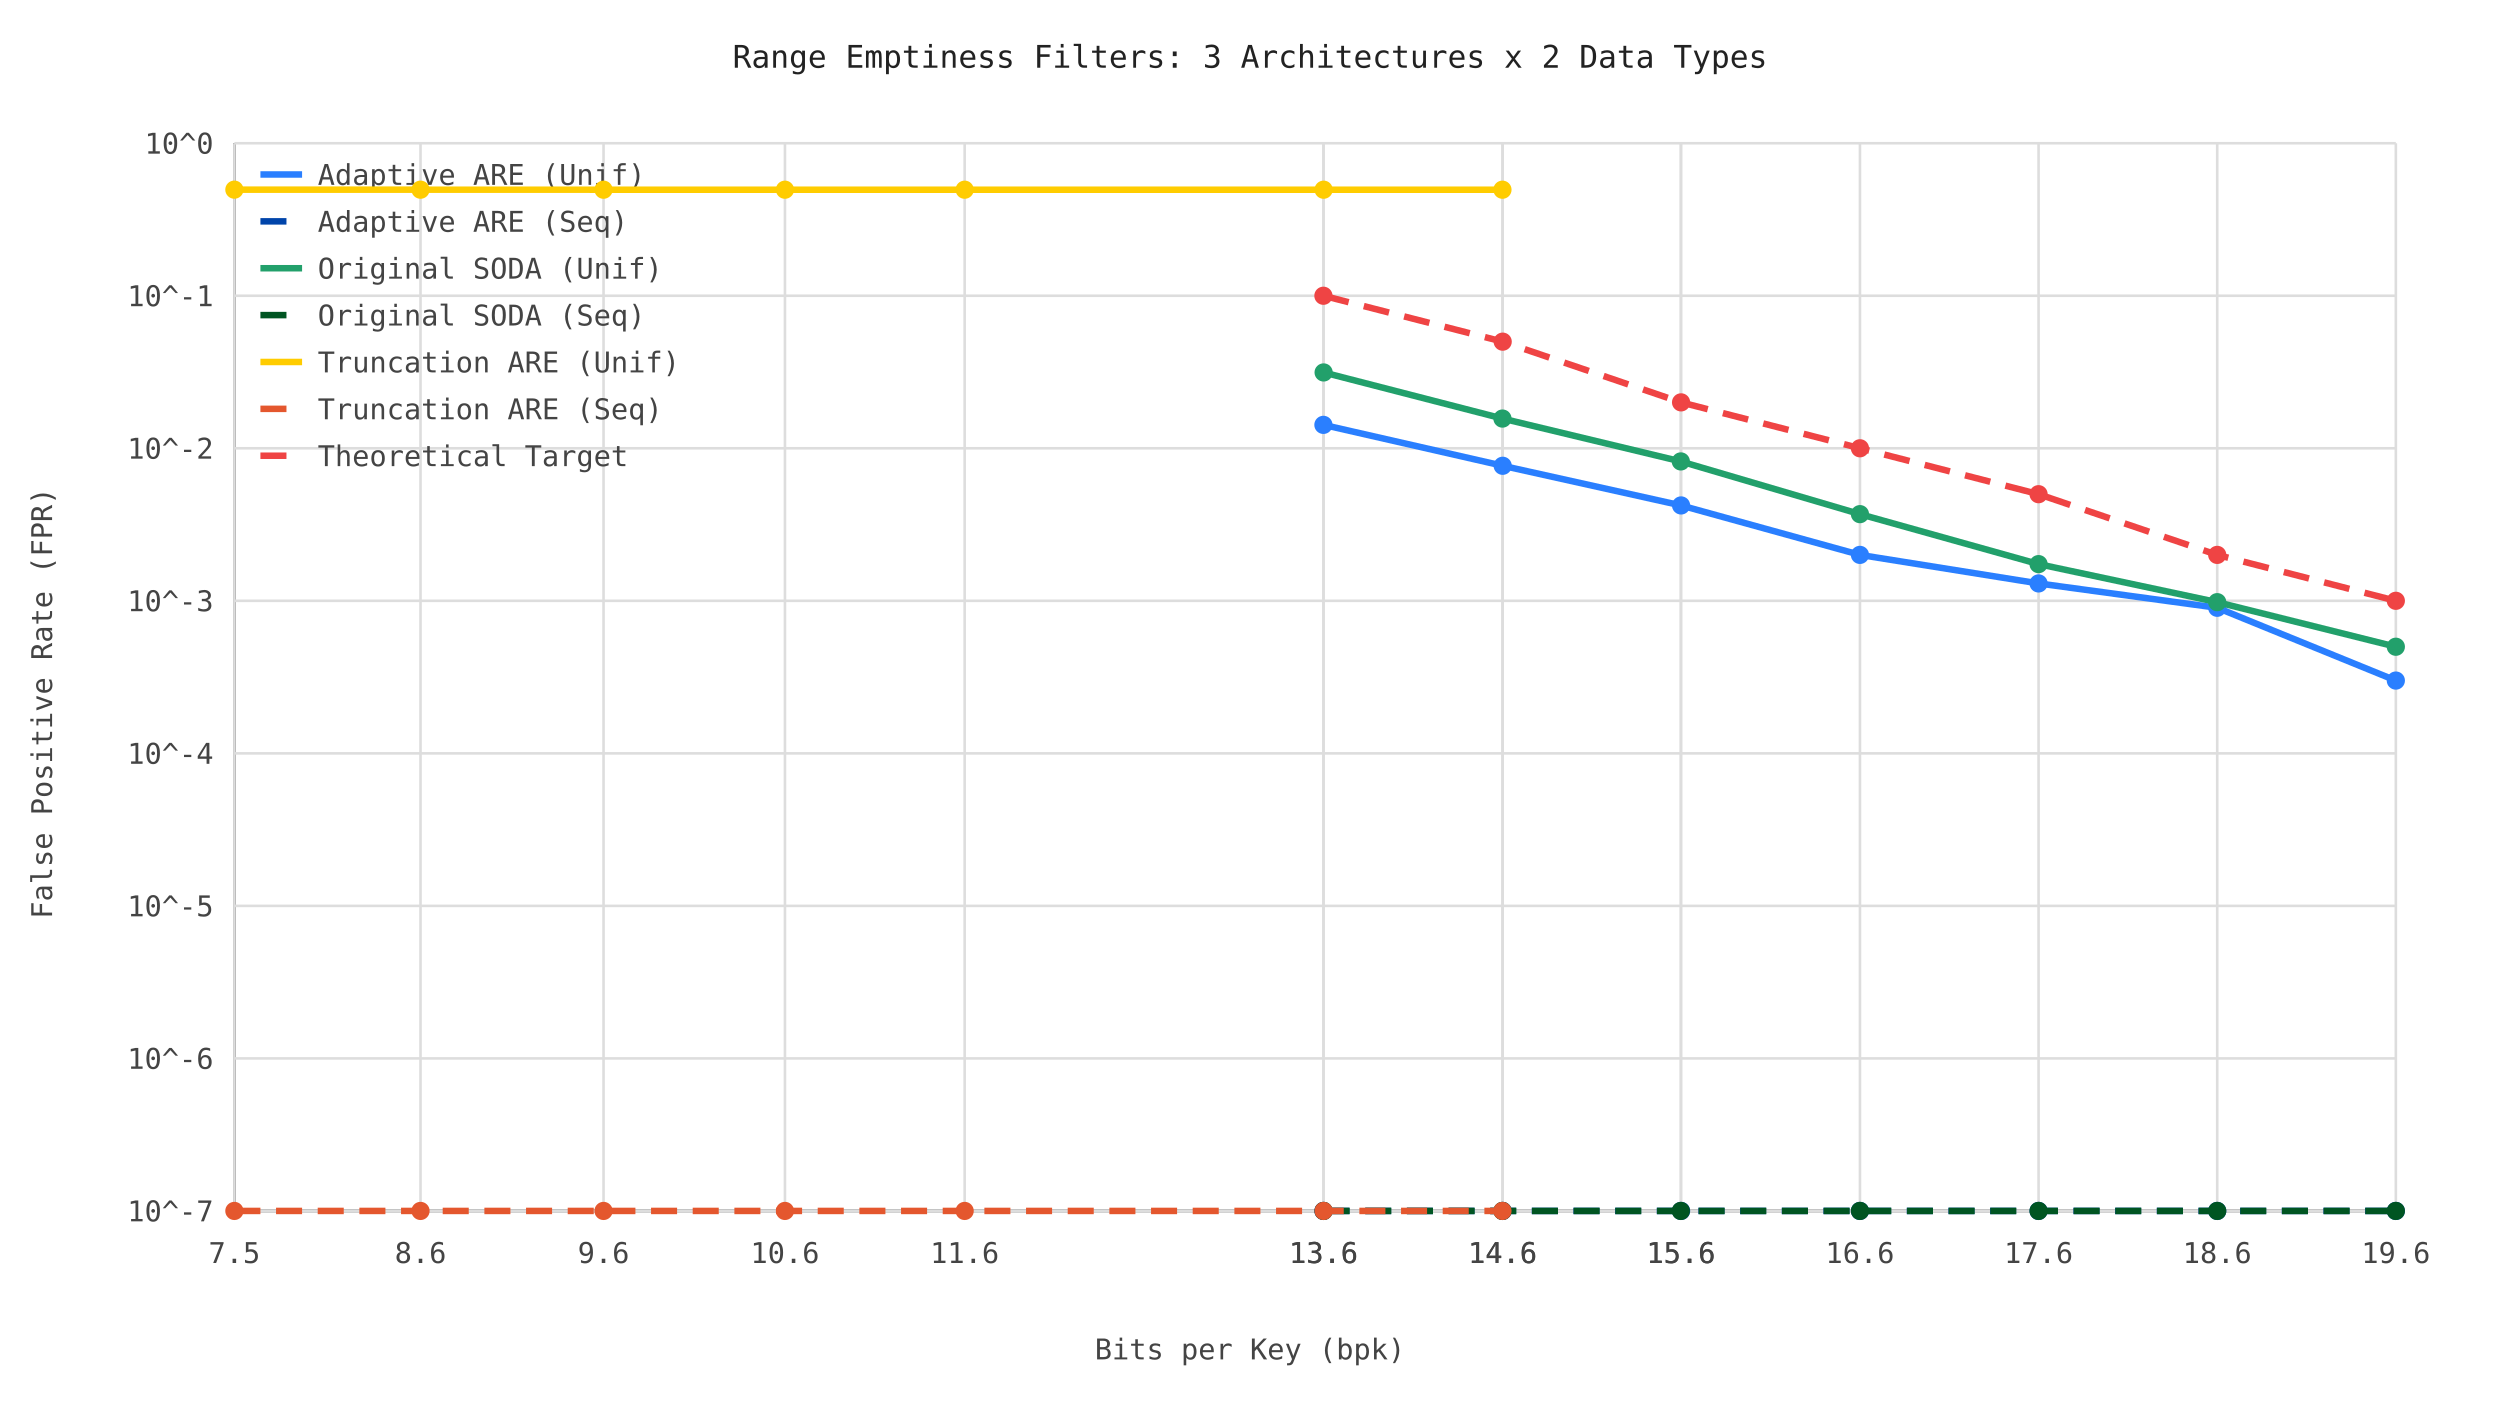
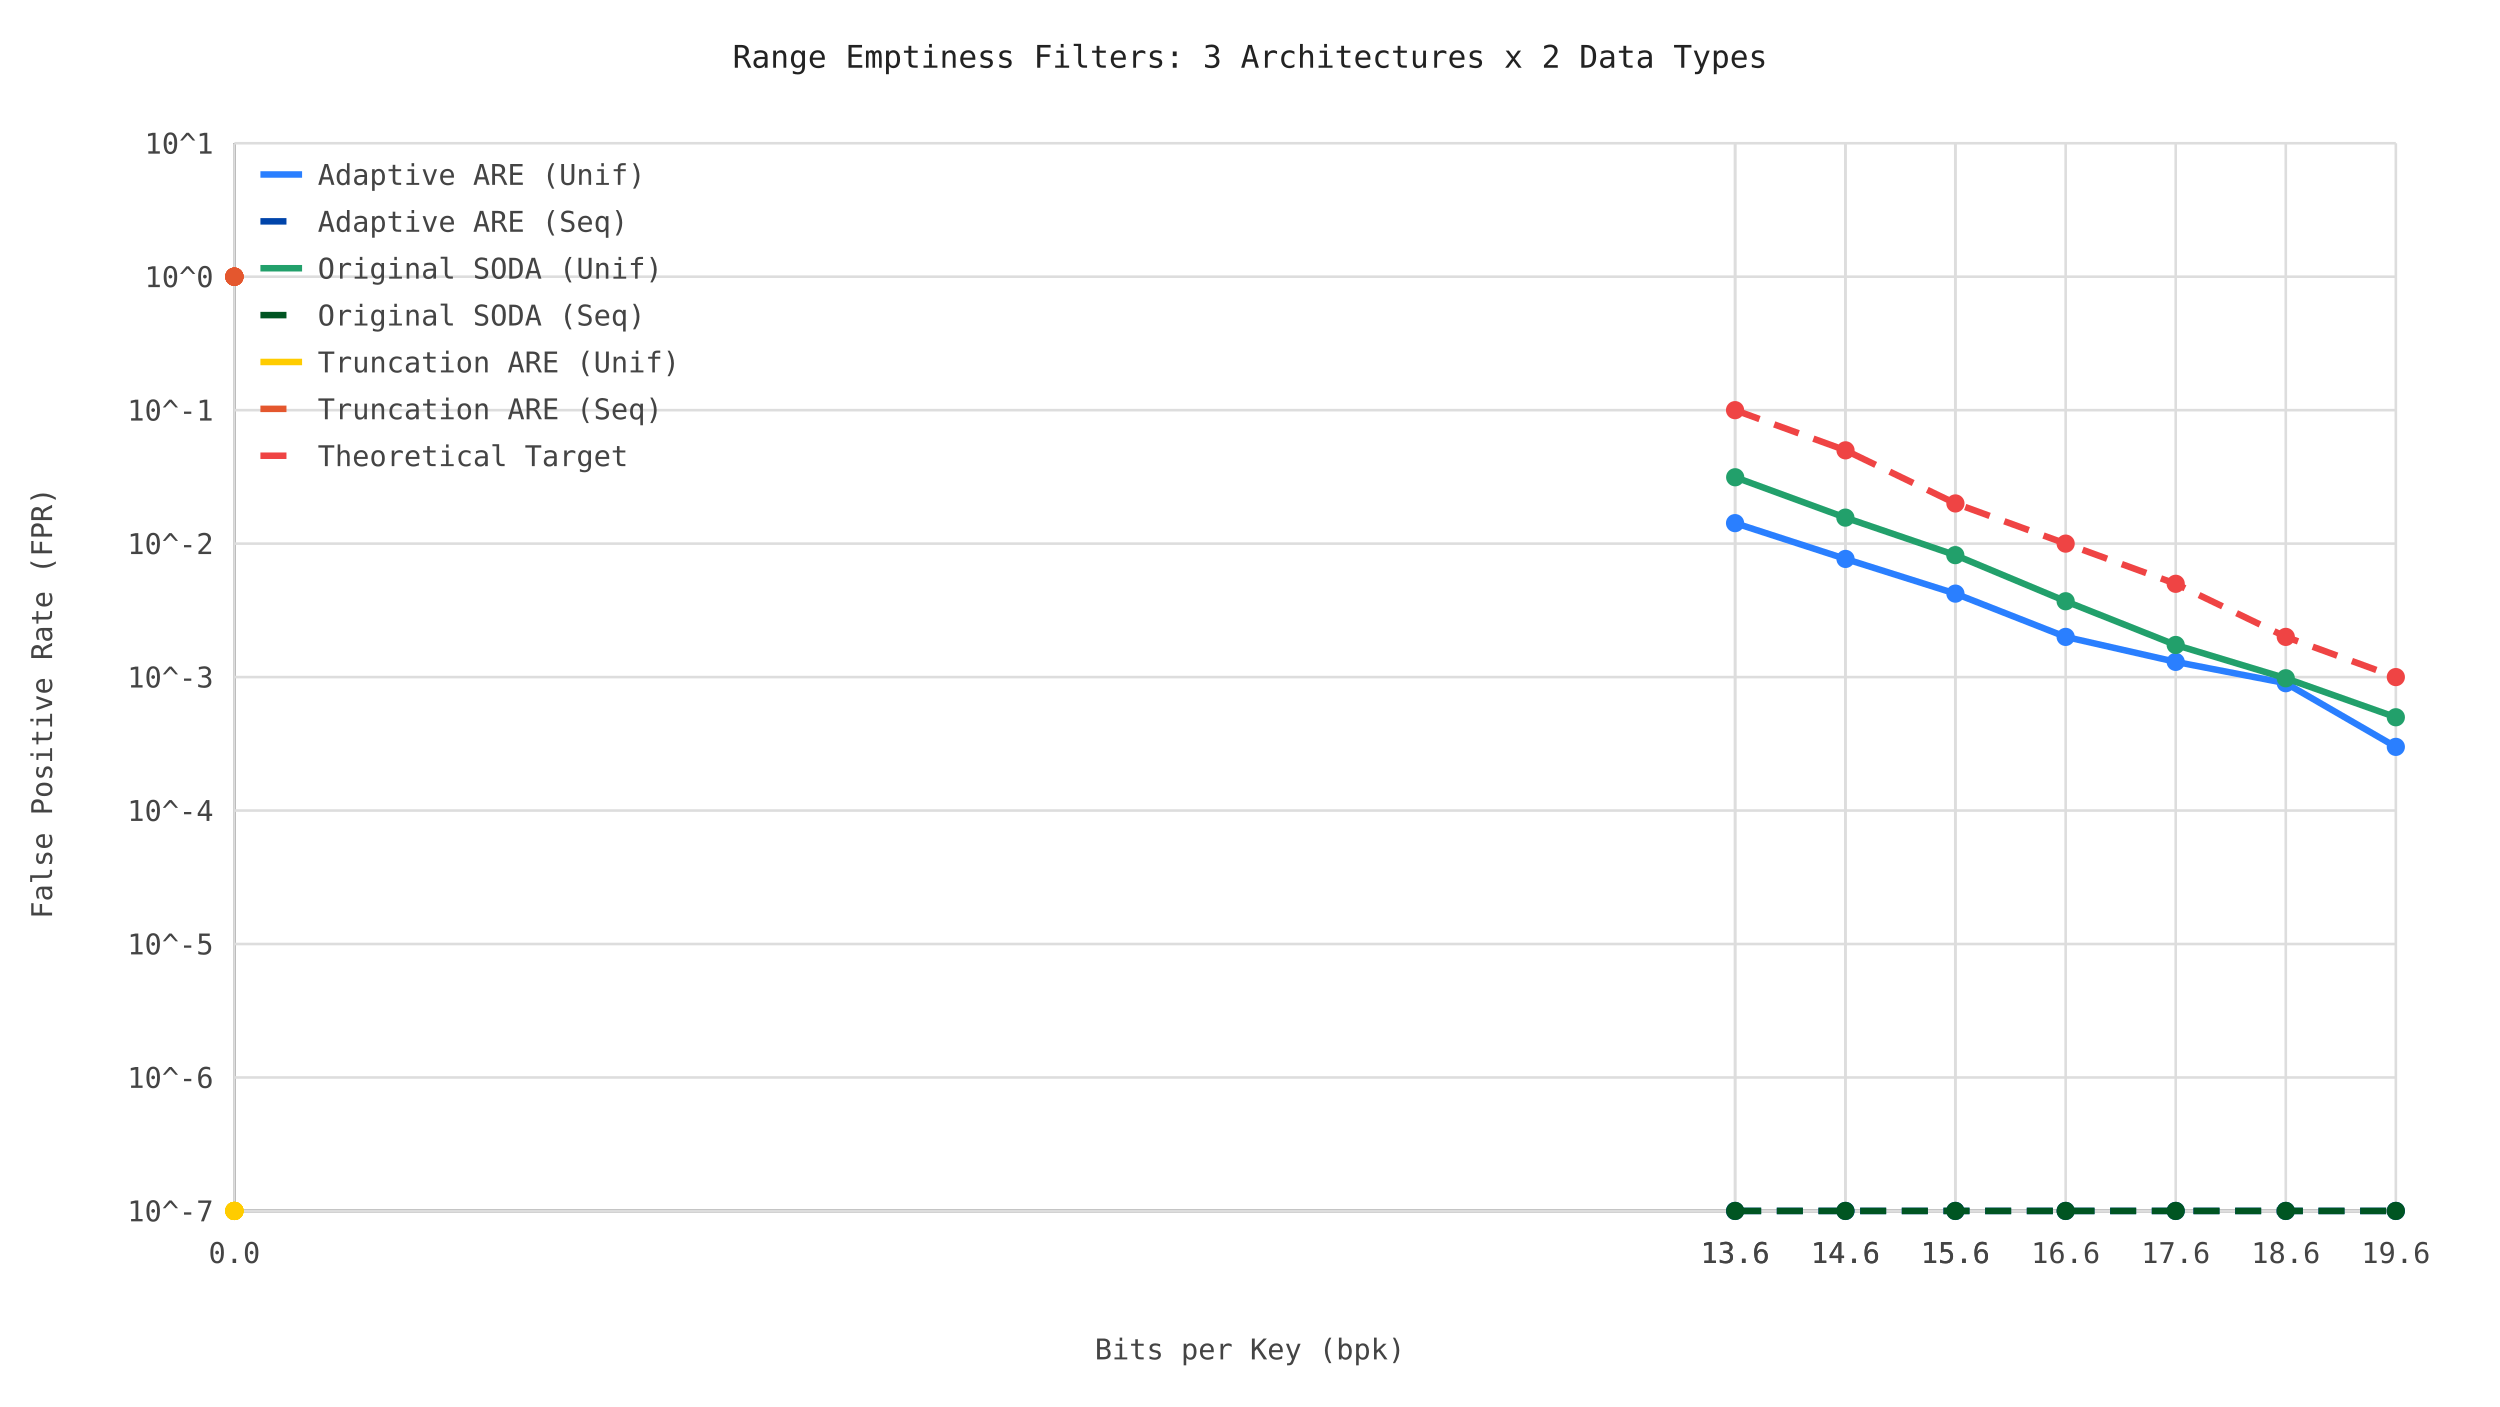
<svg xmlns="http://www.w3.org/2000/svg" width="960.0" height="540.0" viewBox="0 0 960.0 540.0">
  <style>text{font-family:Menlo,Monaco,monospace;font-size:12px;fill:#222} .axis{stroke:#333;stroke-width:1} .grid{stroke:#ddd;stroke-width:1} .label{font-size:11px;fill:#444}</style>
  <text x="480.0" y="26" text-anchor="middle">Range Emptiness Filters: 3 Architectures x 2 Data Types</text>
  <line class="axis" x1="90.0" y1="465.0" x2="920.0" y2="465.0" />
  <line class="axis" x1="90.0" y1="55.0" x2="90.0" y2="465.0" />
  <line class="grid" x1="90.0" y1="465.00" x2="920.0" y2="465.00" />
  <text class="label" x="82.0" y="469.00" text-anchor="end">10^-7</text>
-   <line class="grid" x1="90.0" y1="406.43" x2="920.0" y2="406.43" />
-   <text class="label" x="82.0" y="410.43" text-anchor="end">10^-6</text>
-   <line class="grid" x1="90.0" y1="347.86" x2="920.0" y2="347.86" />
-   <text class="label" x="82.0" y="351.86" text-anchor="end">10^-5</text>
-   <line class="grid" x1="90.0" y1="289.29" x2="920.0" y2="289.29" />
-   <text class="label" x="82.0" y="293.29" text-anchor="end">10^-4</text>
-   <line class="grid" x1="90.0" y1="230.71" x2="920.0" y2="230.71" />
-   <text class="label" x="82.0" y="234.71" text-anchor="end">10^-3</text>
-   <line class="grid" x1="90.0" y1="172.14" x2="920.0" y2="172.14" />
-   <text class="label" x="82.0" y="176.14" text-anchor="end">10^-2</text>
-   <line class="grid" x1="90.0" y1="113.57" x2="920.0" y2="113.57" />
-   <text class="label" x="82.0" y="117.57" text-anchor="end">10^-1</text>
+   <line class="grid" x1="90.0" y1="413.75" x2="920.0" y2="413.75" />
+   <text class="label" x="82.0" y="417.75" text-anchor="end">10^-6</text>
+   <line class="grid" x1="90.0" y1="362.50" x2="920.0" y2="362.50" />
+   <text class="label" x="82.0" y="366.50" text-anchor="end">10^-5</text>
+   <line class="grid" x1="90.0" y1="311.25" x2="920.0" y2="311.25" />
+   <text class="label" x="82.0" y="315.25" text-anchor="end">10^-4</text>
+   <line class="grid" x1="90.0" y1="260.00" x2="920.0" y2="260.00" />
+   <text class="label" x="82.0" y="264.00" text-anchor="end">10^-3</text>
+   <line class="grid" x1="90.0" y1="208.75" x2="920.0" y2="208.75" />
+   <text class="label" x="82.0" y="212.75" text-anchor="end">10^-2</text>
+   <line class="grid" x1="90.0" y1="157.50" x2="920.0" y2="157.50" />
+   <text class="label" x="82.0" y="161.50" text-anchor="end">10^-1</text>
+   <line class="grid" x1="90.0" y1="106.25" x2="920.0" y2="106.25" />
+   <text class="label" x="82.0" y="110.25" text-anchor="end">10^0</text>
  <line class="grid" x1="90.0" y1="55.00" x2="920.0" y2="55.00" />
-   <text class="label" x="82.0" y="59.00" text-anchor="end">10^0</text>
+   <text class="label" x="82.0" y="59.00" text-anchor="end">10^1</text>
  <line class="grid" x1="90.00" y1="55.0" x2="90.00" y2="465.0" />
-   <text class="label" x="90.00" y="485.0" text-anchor="middle">7.5</text>
-   <line class="grid" x1="161.48" y1="55.0" x2="161.48" y2="465.0" />
-   <text class="label" x="161.48" y="485.0" text-anchor="middle">8.6</text>
-   <line class="grid" x1="231.76" y1="55.0" x2="231.76" y2="465.0" />
-   <text class="label" x="231.76" y="485.0" text-anchor="middle">9.6</text>
-   <line class="grid" x1="301.42" y1="55.0" x2="301.42" y2="465.0" />
-   <text class="label" x="301.42" y="485.0" text-anchor="middle">10.6</text>
-   <line class="grid" x1="370.43" y1="55.0" x2="370.43" y2="465.0" />
-   <text class="label" x="370.43" y="485.0" text-anchor="middle">11.6</text>
-   <line class="grid" x1="508.19" y1="55.0" x2="508.19" y2="465.0" />
-   <text class="label" x="508.19" y="485.0" text-anchor="middle">13.6</text>
-   <line class="grid" x1="508.27" y1="55.0" x2="508.27" y2="465.0" />
-   <text class="label" x="508.27" y="485.0" text-anchor="middle">13.6</text>
-   <line class="grid" x1="576.94" y1="55.0" x2="576.94" y2="465.0" />
-   <text class="label" x="576.94" y="485.0" text-anchor="middle">14.6</text>
-   <line class="grid" x1="577.03" y1="55.0" x2="577.03" y2="465.0" />
-   <text class="label" x="577.03" y="485.0" text-anchor="middle">14.6</text>
-   <line class="grid" x1="645.43" y1="55.0" x2="645.43" y2="465.0" />
-   <text class="label" x="645.43" y="485.0" text-anchor="middle">15.6</text>
-   <line class="grid" x1="645.53" y1="55.0" x2="645.53" y2="465.0" />
-   <text class="label" x="645.53" y="485.0" text-anchor="middle">15.6</text>
-   <line class="grid" x1="714.22" y1="55.0" x2="714.22" y2="465.0" />
-   <text class="label" x="714.22" y="485.0" text-anchor="middle">16.6</text>
-   <line class="grid" x1="782.81" y1="55.0" x2="782.81" y2="465.0" />
-   <text class="label" x="782.81" y="485.0" text-anchor="middle">17.6</text>
-   <line class="grid" x1="851.41" y1="55.0" x2="851.41" y2="465.0" />
-   <text class="label" x="851.41" y="485.0" text-anchor="middle">18.6</text>
+   <text class="label" x="90.00" y="485.0" text-anchor="middle">0.0</text>
+   <line class="grid" x1="666.26" y1="55.0" x2="666.26" y2="465.0" />
+   <text class="label" x="666.26" y="485.0" text-anchor="middle">13.6</text>
+   <line class="grid" x1="666.31" y1="55.0" x2="666.31" y2="465.0" />
+   <text class="label" x="666.31" y="485.0" text-anchor="middle">13.6</text>
+   <line class="grid" x1="708.62" y1="55.0" x2="708.62" y2="465.0" />
+   <text class="label" x="708.62" y="485.0" text-anchor="middle">14.6</text>
+   <line class="grid" x1="708.68" y1="55.0" x2="708.68" y2="465.0" />
+   <text class="label" x="708.68" y="485.0" text-anchor="middle">14.6</text>
+   <line class="grid" x1="750.83" y1="55.0" x2="750.83" y2="465.0" />
+   <text class="label" x="750.83" y="485.0" text-anchor="middle">15.6</text>
+   <line class="grid" x1="750.88" y1="55.0" x2="750.88" y2="465.0" />
+   <text class="label" x="750.88" y="485.0" text-anchor="middle">15.6</text>
+   <line class="grid" x1="793.21" y1="55.0" x2="793.21" y2="465.0" />
+   <text class="label" x="793.21" y="485.0" text-anchor="middle">16.6</text>
+   <line class="grid" x1="835.47" y1="55.0" x2="835.47" y2="465.0" />
+   <text class="label" x="835.47" y="485.0" text-anchor="middle">17.6</text>
+   <line class="grid" x1="877.74" y1="55.0" x2="877.74" y2="465.0" />
+   <text class="label" x="877.74" y="485.0" text-anchor="middle">18.6</text>
  <line class="grid" x1="920.00" y1="55.0" x2="920.00" y2="465.0" />
  <text class="label" x="920.00" y="485.0" text-anchor="middle">19.6</text>
-   <polyline fill="none" stroke="#2a7fff" stroke-width="2.5" points="508.19,163.15 577.03,178.86 645.53,194.09 714.22,213.08 782.81,224.04 851.41,233.39 920.00,261.34" />
-   <circle cx="508.19" cy="163.15" r="3.5" fill="#2a7fff" />
-   <circle cx="577.03" cy="178.86" r="3.5" fill="#2a7fff" />
-   <circle cx="645.53" cy="194.09" r="3.5" fill="#2a7fff" />
-   <circle cx="714.22" cy="213.08" r="3.5" fill="#2a7fff" />
-   <circle cx="782.81" cy="224.04" r="3.5" fill="#2a7fff" />
-   <circle cx="851.41" cy="233.39" r="3.5" fill="#2a7fff" />
-   <circle cx="920.00" cy="261.34" r="3.5" fill="#2a7fff" />
+   <polyline fill="none" stroke="#2a7fff" stroke-width="2.5" points="666.26,200.88 708.68,214.63 750.88,227.95 793.21,244.57 835.47,254.16 877.74,262.35 920.00,286.80" />
+   <circle cx="666.26" cy="200.88" r="3.5" fill="#2a7fff" />
+   <circle cx="708.68" cy="214.63" r="3.5" fill="#2a7fff" />
+   <circle cx="750.88" cy="227.95" r="3.5" fill="#2a7fff" />
+   <circle cx="793.21" cy="244.57" r="3.5" fill="#2a7fff" />
+   <circle cx="835.47" cy="254.16" r="3.5" fill="#2a7fff" />
+   <circle cx="877.74" cy="262.35" r="3.5" fill="#2a7fff" />
+   <circle cx="920.00" cy="286.80" r="3.5" fill="#2a7fff" />
  <line x1="100.0" y1="67.0" x2="116.0" y2="67.0" stroke="#2a7fff" stroke-width="2.5" />
  <text class="label" x="122.0" y="71.0">Adaptive ARE (Unif)</text>
-   <polyline fill="none" stroke="#0044aa" stroke-width="2.5" stroke-dasharray="10,6" points="508.19,465.00 577.03,465.00 645.53,465.00 714.22,465.00 782.81,465.00 851.41,465.00 920.00,465.00" />
-   <circle cx="508.19" cy="465.00" r="3.5" fill="#0044aa" />
-   <circle cx="577.03" cy="465.00" r="3.5" fill="#0044aa" />
-   <circle cx="645.53" cy="465.00" r="3.5" fill="#0044aa" />
-   <circle cx="714.22" cy="465.00" r="3.5" fill="#0044aa" />
-   <circle cx="782.81" cy="465.00" r="3.5" fill="#0044aa" />
-   <circle cx="851.41" cy="465.00" r="3.5" fill="#0044aa" />
+   <polyline fill="none" stroke="#0044aa" stroke-width="2.5" stroke-dasharray="10,6" points="666.26,465.00 708.68,465.00 750.88,465.00 793.21,465.00 835.47,465.00 877.74,465.00 920.00,465.00" />
+   <circle cx="666.26" cy="465.00" r="3.5" fill="#0044aa" />
+   <circle cx="708.68" cy="465.00" r="3.5" fill="#0044aa" />
+   <circle cx="750.88" cy="465.00" r="3.5" fill="#0044aa" />
+   <circle cx="793.21" cy="465.00" r="3.5" fill="#0044aa" />
+   <circle cx="835.47" cy="465.00" r="3.5" fill="#0044aa" />
+   <circle cx="877.74" cy="465.00" r="3.5" fill="#0044aa" />
  <circle cx="920.00" cy="465.00" r="3.5" fill="#0044aa" />
  <line x1="100.0" y1="85.0" x2="116.0" y2="85.0" stroke="#0044aa" stroke-width="2.5" stroke-dasharray="10,6" />
  <text class="label" x="122.0" y="89.0">Adaptive ARE (Seq)</text>
-   <polyline fill="none" stroke="#22a06b" stroke-width="2.5" points="508.27,143.02 576.94,160.73 645.43,177.19 714.22,197.43 782.81,216.62 851.41,231.23 920.00,248.35" />
-   <circle cx="508.27" cy="143.02" r="3.5" fill="#22a06b" />
-   <circle cx="576.94" cy="160.73" r="3.5" fill="#22a06b" />
-   <circle cx="645.43" cy="177.19" r="3.5" fill="#22a06b" />
-   <circle cx="714.22" cy="197.43" r="3.5" fill="#22a06b" />
-   <circle cx="782.81" cy="216.62" r="3.5" fill="#22a06b" />
-   <circle cx="851.41" cy="231.23" r="3.5" fill="#22a06b" />
-   <circle cx="920.00" cy="248.35" r="3.5" fill="#22a06b" />
+   <polyline fill="none" stroke="#22a06b" stroke-width="2.5" points="666.31,183.27 708.62,198.77 750.83,213.17 793.21,230.88 835.47,247.67 877.74,260.45 920.00,275.43" />
+   <circle cx="666.31" cy="183.27" r="3.5" fill="#22a06b" />
+   <circle cx="708.62" cy="198.77" r="3.5" fill="#22a06b" />
+   <circle cx="750.83" cy="213.17" r="3.5" fill="#22a06b" />
+   <circle cx="793.21" cy="230.88" r="3.5" fill="#22a06b" />
+   <circle cx="835.47" cy="247.67" r="3.5" fill="#22a06b" />
+   <circle cx="877.74" cy="260.45" r="3.5" fill="#22a06b" />
+   <circle cx="920.00" cy="275.43" r="3.5" fill="#22a06b" />
  <line x1="100.0" y1="103.0" x2="116.0" y2="103.0" stroke="#22a06b" stroke-width="2.5" />
  <text class="label" x="122.0" y="107.0">Original SODA (Unif)</text>
-   <polyline fill="none" stroke="#005522" stroke-width="2.5" stroke-dasharray="10,6" points="508.27,465.00 576.94,465.00 645.43,465.00 714.22,465.00 782.81,465.00 851.41,465.00 920.00,465.00" />
-   <circle cx="508.27" cy="465.00" r="3.5" fill="#005522" />
-   <circle cx="576.94" cy="465.00" r="3.5" fill="#005522" />
-   <circle cx="645.43" cy="465.00" r="3.5" fill="#005522" />
-   <circle cx="714.22" cy="465.00" r="3.5" fill="#005522" />
-   <circle cx="782.81" cy="465.00" r="3.5" fill="#005522" />
-   <circle cx="851.41" cy="465.00" r="3.5" fill="#005522" />
+   <polyline fill="none" stroke="#005522" stroke-width="2.5" stroke-dasharray="10,6" points="666.31,465.00 708.62,465.00 750.83,465.00 793.21,465.00 835.47,465.00 877.74,465.00 920.00,465.00" />
+   <circle cx="666.31" cy="465.00" r="3.5" fill="#005522" />
+   <circle cx="708.62" cy="465.00" r="3.5" fill="#005522" />
+   <circle cx="750.83" cy="465.00" r="3.5" fill="#005522" />
+   <circle cx="793.21" cy="465.00" r="3.5" fill="#005522" />
+   <circle cx="835.47" cy="465.00" r="3.5" fill="#005522" />
+   <circle cx="877.74" cy="465.00" r="3.5" fill="#005522" />
  <circle cx="920.00" cy="465.00" r="3.5" fill="#005522" />
  <line x1="100.0" y1="121.0" x2="116.0" y2="121.0" stroke="#005522" stroke-width="2.5" stroke-dasharray="10,6" />
  <text class="label" x="122.0" y="125.0">Original SODA (Seq)</text>
-   <polyline fill="none" stroke="#ffcc00" stroke-width="2.5" points="90.00,72.83 161.48,72.84 231.76,72.85 301.42,72.85 370.43,72.85 508.27,72.85 576.94,72.85" />
-   <circle cx="90.00" cy="72.83" r="3.5" fill="#ffcc00" />
-   <circle cx="161.48" cy="72.84" r="3.5" fill="#ffcc00" />
-   <circle cx="231.76" cy="72.85" r="3.5" fill="#ffcc00" />
-   <circle cx="301.42" cy="72.85" r="3.5" fill="#ffcc00" />
-   <circle cx="370.43" cy="72.85" r="3.5" fill="#ffcc00" />
-   <circle cx="508.27" cy="72.85" r="3.5" fill="#ffcc00" />
-   <circle cx="576.94" cy="72.85" r="3.5" fill="#ffcc00" />
+   <polyline fill="none" stroke="#ffcc00" stroke-width="2.5" points="90.00,465.00 90.00,465.00 90.00,465.00 90.00,465.00 90.00,465.00 90.00,465.00 90.00,465.00" />
+   <circle cx="90.00" cy="465.00" r="3.5" fill="#ffcc00" />
+   <circle cx="90.00" cy="465.00" r="3.5" fill="#ffcc00" />
+   <circle cx="90.00" cy="465.00" r="3.5" fill="#ffcc00" />
+   <circle cx="90.00" cy="465.00" r="3.5" fill="#ffcc00" />
+   <circle cx="90.00" cy="465.00" r="3.5" fill="#ffcc00" />
+   <circle cx="90.00" cy="465.00" r="3.5" fill="#ffcc00" />
+   <circle cx="90.00" cy="465.00" r="3.5" fill="#ffcc00" />
  <line x1="100.0" y1="139.0" x2="116.0" y2="139.0" stroke="#ffcc00" stroke-width="2.5" />
  <text class="label" x="122.0" y="143.0">Truncation ARE (Unif)</text>
-   <polyline fill="none" stroke="#e4572e" stroke-width="2.5" stroke-dasharray="10,6" points="90.00,465.00 161.48,465.00 231.76,465.00 301.42,465.00 370.43,465.00 508.27,465.00 576.94,465.00" />
-   <circle cx="90.00" cy="465.00" r="3.5" fill="#e4572e" />
-   <circle cx="161.48" cy="465.00" r="3.5" fill="#e4572e" />
-   <circle cx="231.76" cy="465.00" r="3.5" fill="#e4572e" />
-   <circle cx="301.42" cy="465.00" r="3.5" fill="#e4572e" />
-   <circle cx="370.43" cy="465.00" r="3.5" fill="#e4572e" />
-   <circle cx="508.27" cy="465.00" r="3.5" fill="#e4572e" />
-   <circle cx="576.94" cy="465.00" r="3.5" fill="#e4572e" />
+   <polyline fill="none" stroke="#e4572e" stroke-width="2.5" stroke-dasharray="10,6" points="90.00,106.25 90.00,106.25 90.00,106.25 90.00,106.25 90.00,106.25 90.00,106.25 90.00,106.25" />
+   <circle cx="90.00" cy="106.25" r="3.5" fill="#e4572e" />
+   <circle cx="90.00" cy="106.25" r="3.5" fill="#e4572e" />
+   <circle cx="90.00" cy="106.25" r="3.5" fill="#e4572e" />
+   <circle cx="90.00" cy="106.25" r="3.5" fill="#e4572e" />
+   <circle cx="90.00" cy="106.25" r="3.5" fill="#e4572e" />
+   <circle cx="90.00" cy="106.25" r="3.5" fill="#e4572e" />
+   <circle cx="90.00" cy="106.25" r="3.5" fill="#e4572e" />
  <line x1="100.0" y1="157.0" x2="116.0" y2="157.0" stroke="#e4572e" stroke-width="2.5" stroke-dasharray="10,6" />
  <text class="label" x="122.0" y="161.0">Truncation ARE (Seq)</text>
-   <polyline fill="none" stroke="#ef4444" stroke-width="2.5" stroke-dasharray="10,6" points="508.19,113.57 577.03,131.20 645.53,154.51 714.22,172.14 782.81,189.77 851.41,213.08 920.00,230.71" />
-   <circle cx="508.19" cy="113.57" r="3.5" fill="#ef4444" />
-   <circle cx="577.03" cy="131.20" r="3.5" fill="#ef4444" />
-   <circle cx="645.53" cy="154.51" r="3.5" fill="#ef4444" />
-   <circle cx="714.22" cy="172.14" r="3.5" fill="#ef4444" />
-   <circle cx="782.81" cy="189.77" r="3.5" fill="#ef4444" />
-   <circle cx="851.41" cy="213.08" r="3.5" fill="#ef4444" />
-   <circle cx="920.00" cy="230.71" r="3.5" fill="#ef4444" />
+   <polyline fill="none" stroke="#ef4444" stroke-width="2.5" stroke-dasharray="10,6" points="666.26,157.50 708.68,172.93 750.88,193.32 793.21,208.75 835.47,224.18 877.74,244.57 920.00,260.00" />
+   <circle cx="666.26" cy="157.50" r="3.5" fill="#ef4444" />
+   <circle cx="708.68" cy="172.93" r="3.5" fill="#ef4444" />
+   <circle cx="750.88" cy="193.32" r="3.5" fill="#ef4444" />
+   <circle cx="793.21" cy="208.75" r="3.5" fill="#ef4444" />
+   <circle cx="835.47" cy="224.18" r="3.5" fill="#ef4444" />
+   <circle cx="877.74" cy="244.57" r="3.5" fill="#ef4444" />
+   <circle cx="920.00" cy="260.00" r="3.5" fill="#ef4444" />
  <line x1="100.0" y1="175.0" x2="116.0" y2="175.0" stroke="#ef4444" stroke-width="2.5" stroke-dasharray="10,6" />
  <text class="label" x="122.0" y="179.0">Theoretical Target</text>
  <text class="label" x="480.0" y="522.0" text-anchor="middle">Bits per Key (bpk)</text>
  <text class="label" transform="translate(20,270.0) rotate(-90)" text-anchor="middle">False Positive Rate (FPR)</text>
</svg>
